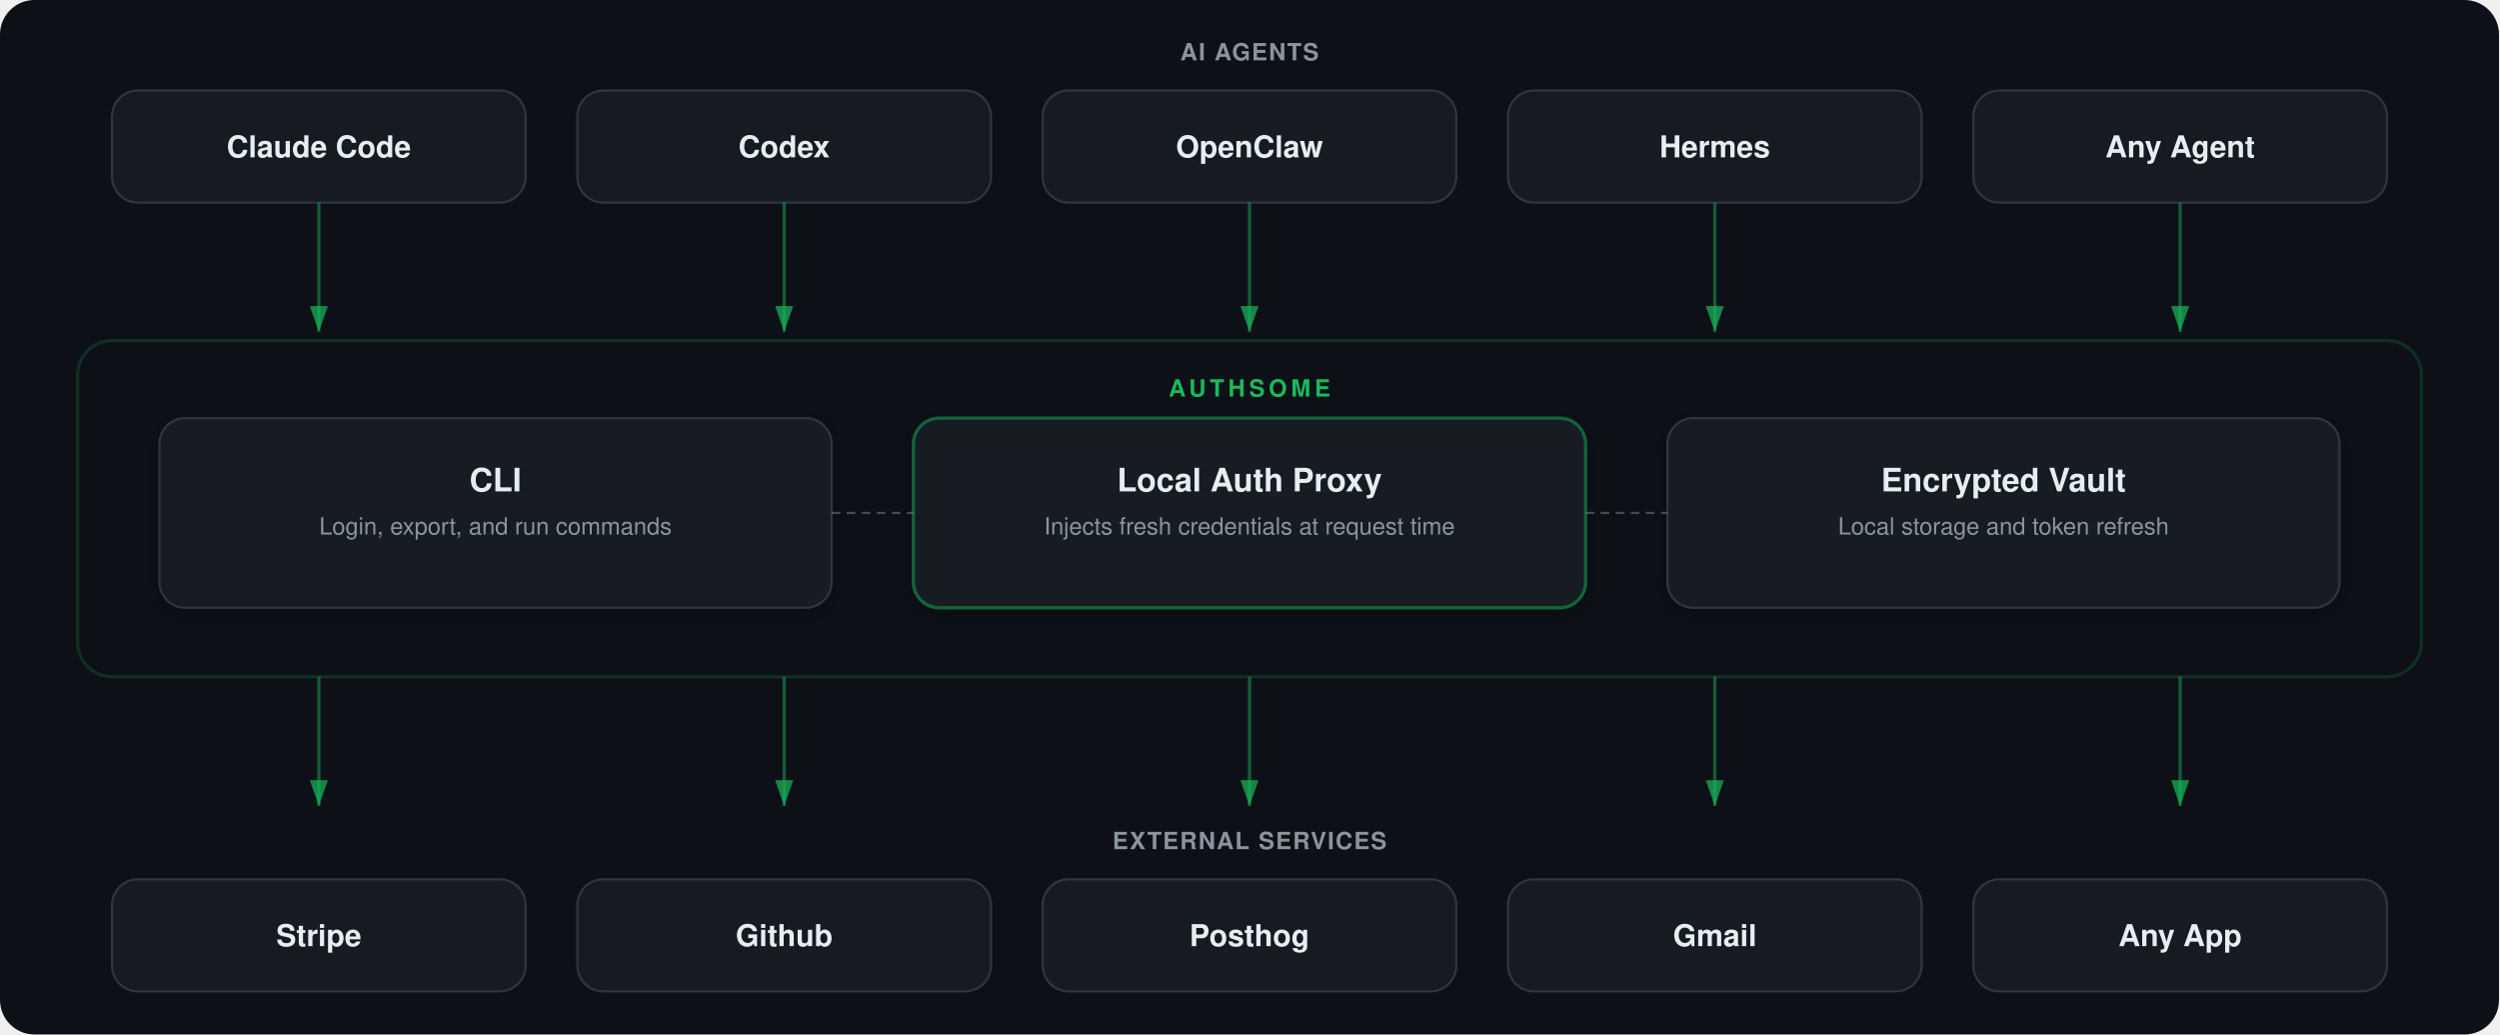
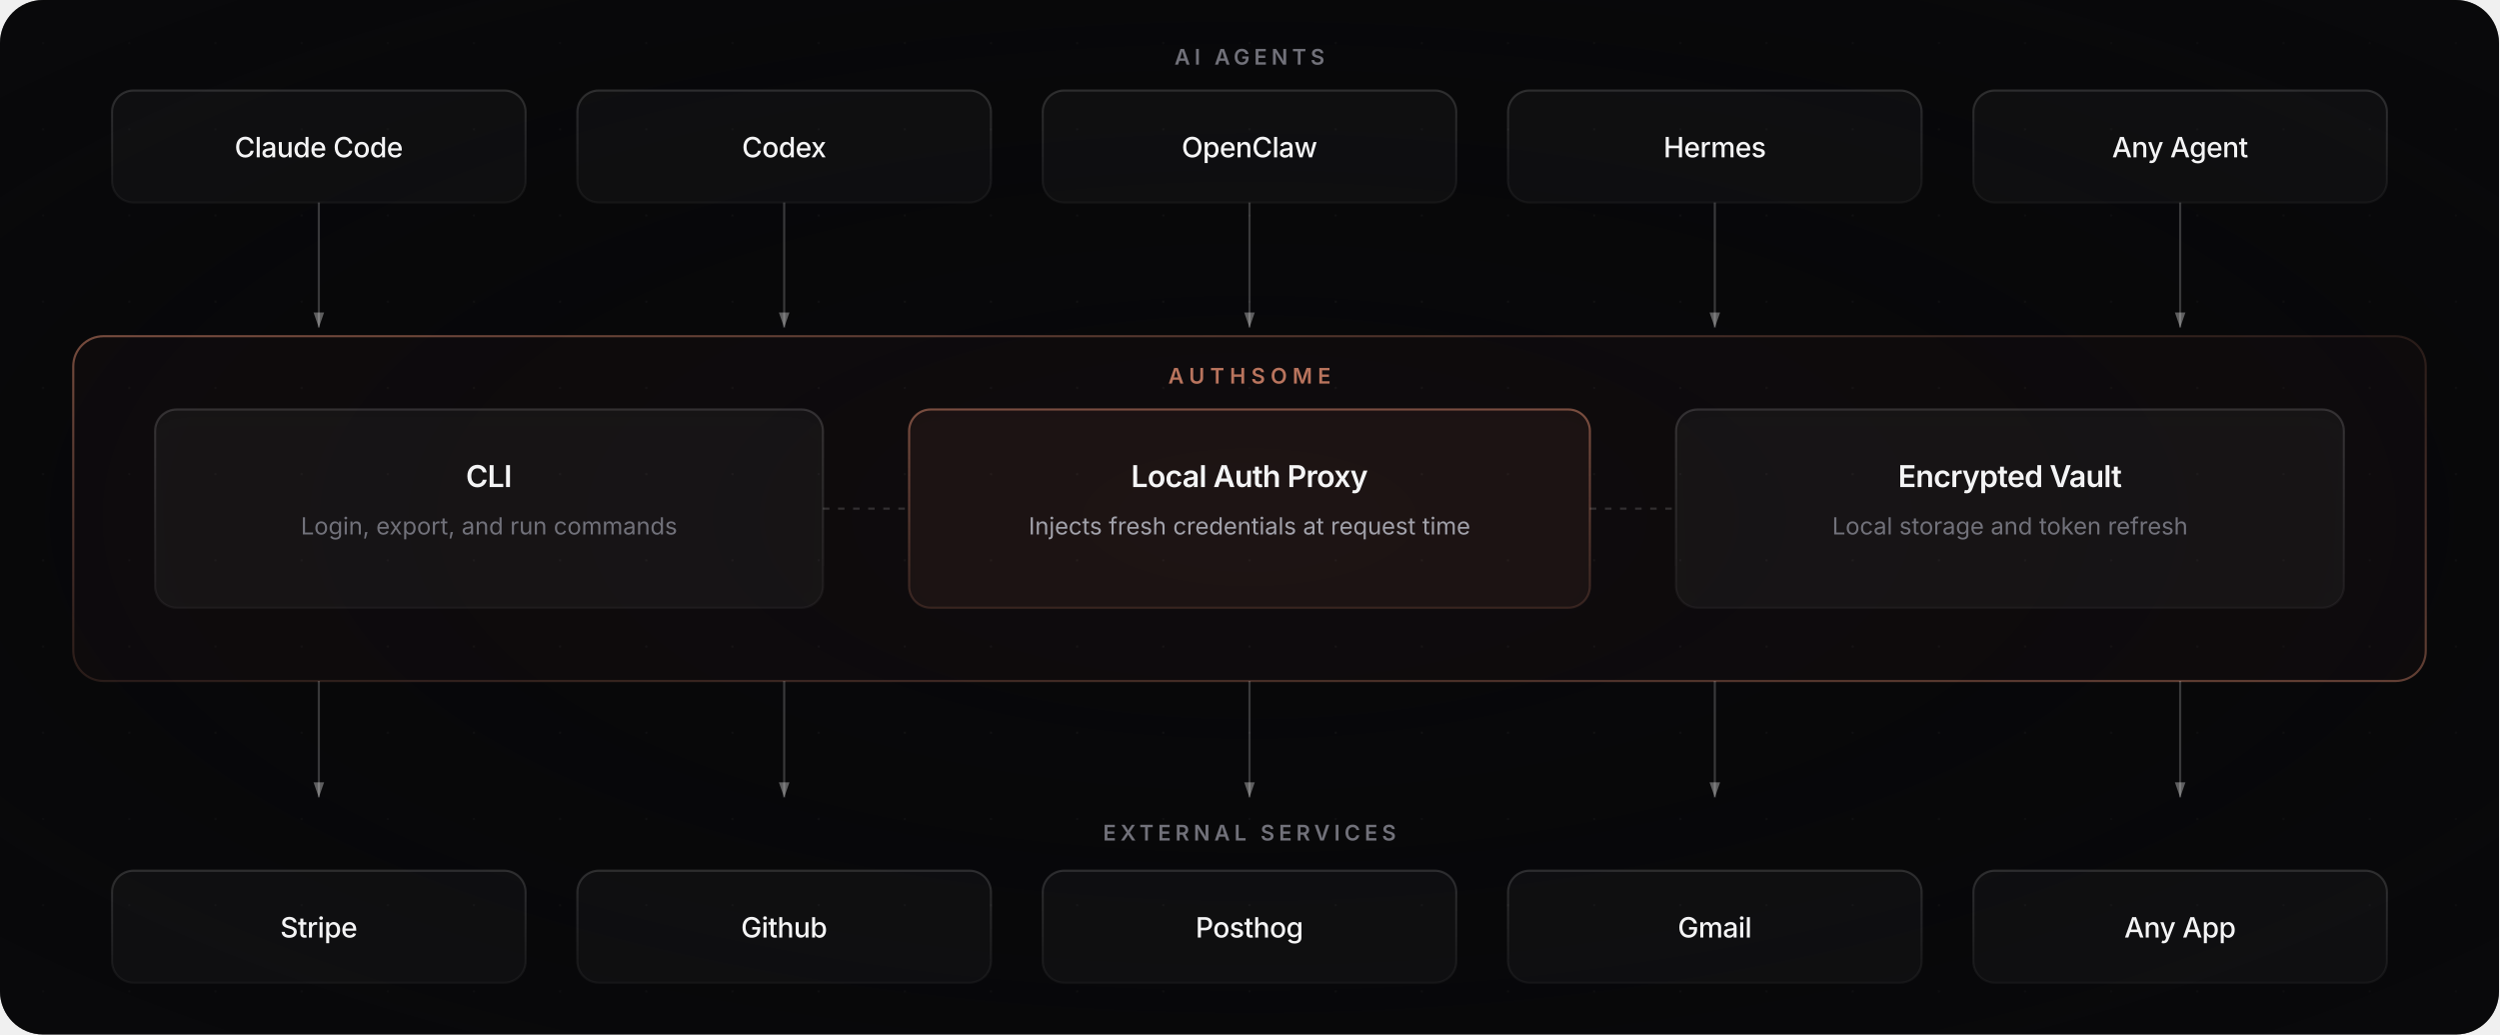
<svg xmlns="http://www.w3.org/2000/svg" viewBox="0 0 1160 480" fill="none">
  <style>
-     text { font-family: -apple-system, BlinkMacSystemFont, "Segoe UI", Helvetica, Arial, sans-serif; }
+     text { font-family: 'Inter', -apple-system, BlinkMacSystemFont, "Segoe UI", Helvetica, Arial, sans-serif; }
  </style>
  <defs>
-     <marker id="arrowhead" viewBox="0 0 10 7" refX="10" refY="3.5" markerWidth="8" markerHeight="7" orient="auto-start-reverse">
-       <polygon points="0 0, 10 3.5, 0 7" fill="#19BA5D" fill-opacity="0.7" />
+     <marker id="arrow" viewBox="0 0 10 7" refX="10" refY="3.5" markerWidth="7" markerHeight="7" orient="auto-start-reverse">
+       <polygon points="0 0, 10 3.5, 0 7" fill="white" fill-opacity="0.35" />
    </marker>
-     <filter id="shadow">
-       <feDropShadow dx="0" dy="2" stdDeviation="4" flood-color="#000" flood-opacity="0.35" />
+     <filter id="copper-glow" x="-8%" y="-8%" width="116%" height="116%">
+       <feGaussianBlur stdDeviation="6" result="blur" />
+       <feFlood flood-color="#cc8066" flood-opacity="0.12" result="color" />
+       <feComposite in="color" in2="blur" operator="in" result="shadow" />
+       <feMerge>
+         <feMergeNode in="shadow" />
+         <feMergeNode in="SourceGraphic" />
+       </feMerge>
    </filter>
+     <filter id="card-shadow" x="-4%" y="-4%" width="108%" height="116%">
+       <feDropShadow dx="0" dy="4" stdDeviation="8" flood-color="#000000" flood-opacity="0.5" />
+     </filter>
+     <linearGradient id="copper-border" x1="0%" y1="0%" x2="100%" y2="100%">
+       <stop offset="0%" stop-color="#cc8066" stop-opacity="0.55" />
+       <stop offset="50%" stop-color="#cc8066" stop-opacity="0.15" />
+       <stop offset="100%" stop-color="#cc8066" stop-opacity="0.45" />
+     </linearGradient>
+     <linearGradient id="card-border" x1="0%" y1="0%" x2="0%" y2="100%">
+       <stop offset="0%" stop-color="white" stop-opacity="0.14" />
+       <stop offset="100%" stop-color="white" stop-opacity="0.04" />
+     </linearGradient>
+     <linearGradient id="highlight-border" x1="0%" y1="0%" x2="0%" y2="100%">
+       <stop offset="0%" stop-color="#cc8066" stop-opacity="0.55" />
+       <stop offset="100%" stop-color="#cc8066" stop-opacity="0.18" />
+     </linearGradient>
+     <pattern id="dots" x="0" y="0" width="40" height="40" patternUnits="userSpaceOnUse">
+       <circle cx="20" cy="20" r="0.6" fill="white" fill-opacity="0.04" />
+     </pattern>
  </defs>
-   <rect width="1160" height="480" rx="16" fill="#0d1117" />
-   <text x="580" y="28" text-anchor="middle" fill="#8b949e" font-size="11" font-weight="600" letter-spacing="0.6">AI AGENTS</text>
-   <rect x="52" y="42" width="192" height="52" rx="12" fill="#161b22" stroke="#30363d" />
-   <text x="148" y="73" text-anchor="middle" fill="#e6edf3" font-size="14" font-weight="600">Claude Code</text>
-   <rect x="268" y="42" width="192" height="52" rx="12" fill="#161b22" stroke="#30363d" />
-   <text x="364" y="73" text-anchor="middle" fill="#e6edf3" font-size="14" font-weight="600">Codex</text>
-   <rect x="484" y="42" width="192" height="52" rx="12" fill="#161b22" stroke="#30363d" />
-   <text x="580" y="73" text-anchor="middle" fill="#e6edf3" font-size="14" font-weight="600">OpenClaw</text>
-   <rect x="700" y="42" width="192" height="52" rx="12" fill="#161b22" stroke="#30363d" />
-   <text x="796" y="73" text-anchor="middle" fill="#e6edf3" font-size="14" font-weight="600">Hermes</text>
-   <rect x="916" y="42" width="192" height="52" rx="12" fill="#161b22" stroke="#30363d" />
-   <text x="1012" y="73" text-anchor="middle" fill="#e6edf3" font-size="14" font-weight="600">Any Agent</text>
-   <line x1="148" y1="94" x2="148" y2="154" stroke="#19BA5D" stroke-width="1.5" stroke-opacity="0.45" marker-end="url(#arrowhead)" />
-   <line x1="364" y1="94" x2="364" y2="154" stroke="#19BA5D" stroke-width="1.5" stroke-opacity="0.45" marker-end="url(#arrowhead)" />
-   <line x1="580" y1="94" x2="580" y2="154" stroke="#19BA5D" stroke-width="1.5" stroke-opacity="0.45" marker-end="url(#arrowhead)" />
-   <line x1="796" y1="94" x2="796" y2="154" stroke="#19BA5D" stroke-width="1.5" stroke-opacity="0.45" marker-end="url(#arrowhead)" />
-   <line x1="1012" y1="94" x2="1012" y2="154" stroke="#19BA5D" stroke-width="1.5" stroke-opacity="0.45" marker-end="url(#arrowhead)" />
-   <rect x="36" y="158" width="1088" height="156" rx="16" fill="none" stroke="#19BA5D" stroke-width="1.5" stroke-opacity="0.18" />
-   <text x="580" y="184" text-anchor="middle" fill="#19BA5D" font-size="11" font-weight="700" letter-spacing="1.8">AUTHSOME</text>
-   <rect x="74" y="194" width="312" height="88" rx="12" fill="#161b22" stroke="#30363d" filter="url(#shadow)" />
-   <text x="230" y="228" text-anchor="middle" fill="#e6edf3" font-size="15" font-weight="600">CLI</text>
-   <text x="230" y="248" text-anchor="middle" fill="#8b949e" font-size="11">Login, export, and run commands</text>
-   <rect x="424" y="194" width="312" height="88" rx="12" fill="#161b22" stroke="#19BA5D" stroke-width="1.5" stroke-opacity="0.45" filter="url(#shadow)" />
-   <text x="580" y="228" text-anchor="middle" fill="#e6edf3" font-size="15" font-weight="600">Local Auth Proxy</text>
-   <text x="580" y="248" text-anchor="middle" fill="#8b949e" font-size="11">Injects fresh credentials at request time</text>
-   <rect x="774" y="194" width="312" height="88" rx="12" fill="#161b22" stroke="#30363d" filter="url(#shadow)" />
-   <text x="930" y="228" text-anchor="middle" fill="#e6edf3" font-size="15" font-weight="600">Encrypted Vault</text>
-   <text x="930" y="248" text-anchor="middle" fill="#8b949e" font-size="11">Local storage and token refresh</text>
-   <line x1="386" y1="238" x2="424" y2="238" stroke="#8b949e" stroke-width="1" stroke-dasharray="4 3" stroke-opacity="0.45" />
-   <line x1="736" y1="238" x2="774" y2="238" stroke="#8b949e" stroke-width="1" stroke-dasharray="4 3" stroke-opacity="0.45" />
-   <line x1="148" y1="314" x2="148" y2="374" stroke="#19BA5D" stroke-width="1.5" stroke-opacity="0.45" marker-end="url(#arrowhead)" />
-   <line x1="364" y1="314" x2="364" y2="374" stroke="#19BA5D" stroke-width="1.5" stroke-opacity="0.45" marker-end="url(#arrowhead)" />
-   <line x1="580" y1="314" x2="580" y2="374" stroke="#19BA5D" stroke-width="1.5" stroke-opacity="0.45" marker-end="url(#arrowhead)" />
-   <line x1="796" y1="314" x2="796" y2="374" stroke="#19BA5D" stroke-width="1.5" stroke-opacity="0.45" marker-end="url(#arrowhead)" />
-   <line x1="1012" y1="314" x2="1012" y2="374" stroke="#19BA5D" stroke-width="1.5" stroke-opacity="0.45" marker-end="url(#arrowhead)" />
-   <text x="580" y="394" text-anchor="middle" fill="#8b949e" font-size="11" font-weight="600" letter-spacing="0.6">EXTERNAL SERVICES</text>
-   <rect x="52" y="408" width="192" height="52" rx="12" fill="#161b22" stroke="#30363d" />
-   <text x="148" y="439" text-anchor="middle" fill="#e6edf3" font-size="14" font-weight="600">Stripe</text>
-   <rect x="268" y="408" width="192" height="52" rx="12" fill="#161b22" stroke="#30363d" />
-   <text x="364" y="439" text-anchor="middle" fill="#e6edf3" font-size="14" font-weight="600">Github</text>
-   <rect x="484" y="408" width="192" height="52" rx="12" fill="#161b22" stroke="#30363d" />
-   <text x="580" y="439" text-anchor="middle" fill="#e6edf3" font-size="14" font-weight="600">Posthog</text>
-   <rect x="700" y="408" width="192" height="52" rx="12" fill="#161b22" stroke="#30363d" />
-   <text x="796" y="439" text-anchor="middle" fill="#e6edf3" font-size="14" font-weight="600">Gmail</text>
-   <rect x="916" y="408" width="192" height="52" rx="12" fill="#161b22" stroke="#30363d" />
-   <text x="1012" y="439" text-anchor="middle" fill="#e6edf3" font-size="14" font-weight="600">Any App</text>
+   <rect width="1160" height="480" rx="20" fill="#09090b" />
+   <rect width="1160" height="480" rx="20" fill="url(#dots)" />
+   <radialGradient id="vignette" cx="50%" cy="50%" r="70%">
+     <stop offset="0%" stop-color="transparent" />
+     <stop offset="100%" stop-color="#09090b" stop-opacity="0.6" />
+   </radialGradient>
+   <rect width="1160" height="480" rx="20" fill="url(#vignette)" />
+   <text x="580" y="30" text-anchor="middle" fill="#71717a" font-size="10" font-weight="600" letter-spacing="2">AI AGENTS</text>
+   <rect x="52" y="42" width="192" height="52" rx="10" fill="white" fill-opacity="0.03" stroke="url(#card-border)" stroke-width="1" />
+   <text x="148" y="73" text-anchor="middle" fill="#f4f4f5" font-size="13" font-weight="500" letter-spacing="-0.2">Claude Code</text>
+   <rect x="268" y="42" width="192" height="52" rx="10" fill="white" fill-opacity="0.03" stroke="url(#card-border)" stroke-width="1" />
+   <text x="364" y="73" text-anchor="middle" fill="#f4f4f5" font-size="13" font-weight="500" letter-spacing="-0.2">Codex</text>
+   <rect x="484" y="42" width="192" height="52" rx="10" fill="white" fill-opacity="0.03" stroke="url(#card-border)" stroke-width="1" />
+   <text x="580" y="73" text-anchor="middle" fill="#f4f4f5" font-size="13" font-weight="500" letter-spacing="-0.2">OpenClaw</text>
+   <rect x="700" y="42" width="192" height="52" rx="10" fill="white" fill-opacity="0.03" stroke="url(#card-border)" stroke-width="1" />
+   <text x="796" y="73" text-anchor="middle" fill="#f4f4f5" font-size="13" font-weight="500" letter-spacing="-0.2">Hermes</text>
+   <rect x="916" y="42" width="192" height="52" rx="10" fill="white" fill-opacity="0.03" stroke="url(#card-border)" stroke-width="1" />
+   <text x="1012" y="73" text-anchor="middle" fill="#f4f4f5" font-size="13" font-weight="500" letter-spacing="-0.2">Any Agent</text>
+   <line x1="148" y1="94" x2="148" y2="152" stroke="white" stroke-width="1" stroke-opacity="0.2" marker-end="url(#arrow)" />
+   <line x1="364" y1="94" x2="364" y2="152" stroke="white" stroke-width="1" stroke-opacity="0.2" marker-end="url(#arrow)" />
+   <line x1="580" y1="94" x2="580" y2="152" stroke="white" stroke-width="1" stroke-opacity="0.2" marker-end="url(#arrow)" />
+   <line x1="796" y1="94" x2="796" y2="152" stroke="white" stroke-width="1" stroke-opacity="0.2" marker-end="url(#arrow)" />
+   <line x1="1012" y1="94" x2="1012" y2="152" stroke="white" stroke-width="1" stroke-opacity="0.2" marker-end="url(#arrow)" />
+   <rect x="34" y="156" width="1092" height="160" rx="14" fill="#cc8066" fill-opacity="0.03" filter="url(#copper-glow)" />
+   <rect x="34" y="156" width="1092" height="160" rx="14" fill="none" stroke="url(#copper-border)" stroke-width="1" />
+   <text x="580" y="178" text-anchor="middle" fill="#cc8066" font-size="10" font-weight="600" letter-spacing="2.5" fill-opacity="0.9">AUTHSOME</text>
+   <rect x="72" y="190" width="310" height="92" rx="10" fill="white" fill-opacity="0.035" stroke="url(#card-border)" stroke-width="1" filter="url(#card-shadow)" />
+   <text x="227" y="226" text-anchor="middle" fill="#f4f4f5" font-size="14" font-weight="600" letter-spacing="-0.3">CLI</text>
+   <text x="227" y="248" text-anchor="middle" fill="#71717a" font-size="11">Login, export, and run commands</text>
+   <rect x="422" y="190" width="316" height="92" rx="10" fill="#cc8066" fill-opacity="0.06" stroke="url(#highlight-border)" stroke-width="1" filter="url(#card-shadow)" />
+   <text x="580" y="226" text-anchor="middle" fill="#f4f4f5" font-size="14" font-weight="600" letter-spacing="-0.3">Local Auth Proxy</text>
+   <text x="580" y="248" text-anchor="middle" fill="#a1a1aa" font-size="11">Injects fresh credentials at request time</text>
+   <rect x="778" y="190" width="310" height="92" rx="10" fill="white" fill-opacity="0.035" stroke="url(#card-border)" stroke-width="1" filter="url(#card-shadow)" />
+   <text x="933" y="226" text-anchor="middle" fill="#f4f4f5" font-size="14" font-weight="600" letter-spacing="-0.3">Encrypted Vault</text>
+   <text x="933" y="248" text-anchor="middle" fill="#71717a" font-size="11">Local storage and token refresh</text>
+   <line x1="382" y1="236" x2="422" y2="236" stroke="white" stroke-width="1" stroke-dasharray="3 4" stroke-opacity="0.15" />
+   <line x1="738" y1="236" x2="778" y2="236" stroke="white" stroke-width="1" stroke-dasharray="3 4" stroke-opacity="0.15" />
+   <line x1="148" y1="316" x2="148" y2="370" stroke="white" stroke-width="1" stroke-opacity="0.2" marker-end="url(#arrow)" />
+   <line x1="364" y1="316" x2="364" y2="370" stroke="white" stroke-width="1" stroke-opacity="0.2" marker-end="url(#arrow)" />
+   <line x1="580" y1="316" x2="580" y2="370" stroke="white" stroke-width="1" stroke-opacity="0.2" marker-end="url(#arrow)" />
+   <line x1="796" y1="316" x2="796" y2="370" stroke="white" stroke-width="1" stroke-opacity="0.2" marker-end="url(#arrow)" />
+   <line x1="1012" y1="316" x2="1012" y2="370" stroke="white" stroke-width="1" stroke-opacity="0.2" marker-end="url(#arrow)" />
+   <text x="580" y="390" text-anchor="middle" fill="#71717a" font-size="10" font-weight="600" letter-spacing="2">EXTERNAL SERVICES</text>
+   <rect x="52" y="404" width="192" height="52" rx="10" fill="white" fill-opacity="0.03" stroke="url(#card-border)" stroke-width="1" />
+   <text x="148" y="435" text-anchor="middle" fill="#f4f4f5" font-size="13" font-weight="500" letter-spacing="-0.2">Stripe</text>
+   <rect x="268" y="404" width="192" height="52" rx="10" fill="white" fill-opacity="0.03" stroke="url(#card-border)" stroke-width="1" />
+   <text x="364" y="435" text-anchor="middle" fill="#f4f4f5" font-size="13" font-weight="500" letter-spacing="-0.2">Github</text>
+   <rect x="484" y="404" width="192" height="52" rx="10" fill="white" fill-opacity="0.03" stroke="url(#card-border)" stroke-width="1" />
+   <text x="580" y="435" text-anchor="middle" fill="#f4f4f5" font-size="13" font-weight="500" letter-spacing="-0.2">Posthog</text>
+   <rect x="700" y="404" width="192" height="52" rx="10" fill="white" fill-opacity="0.03" stroke="url(#card-border)" stroke-width="1" />
+   <text x="796" y="435" text-anchor="middle" fill="#f4f4f5" font-size="13" font-weight="500" letter-spacing="-0.2">Gmail</text>
+   <rect x="916" y="404" width="192" height="52" rx="10" fill="white" fill-opacity="0.03" stroke="url(#card-border)" stroke-width="1" />
+   <text x="1012" y="435" text-anchor="middle" fill="#f4f4f5" font-size="13" font-weight="500" letter-spacing="-0.2">Any App</text>
</svg>
